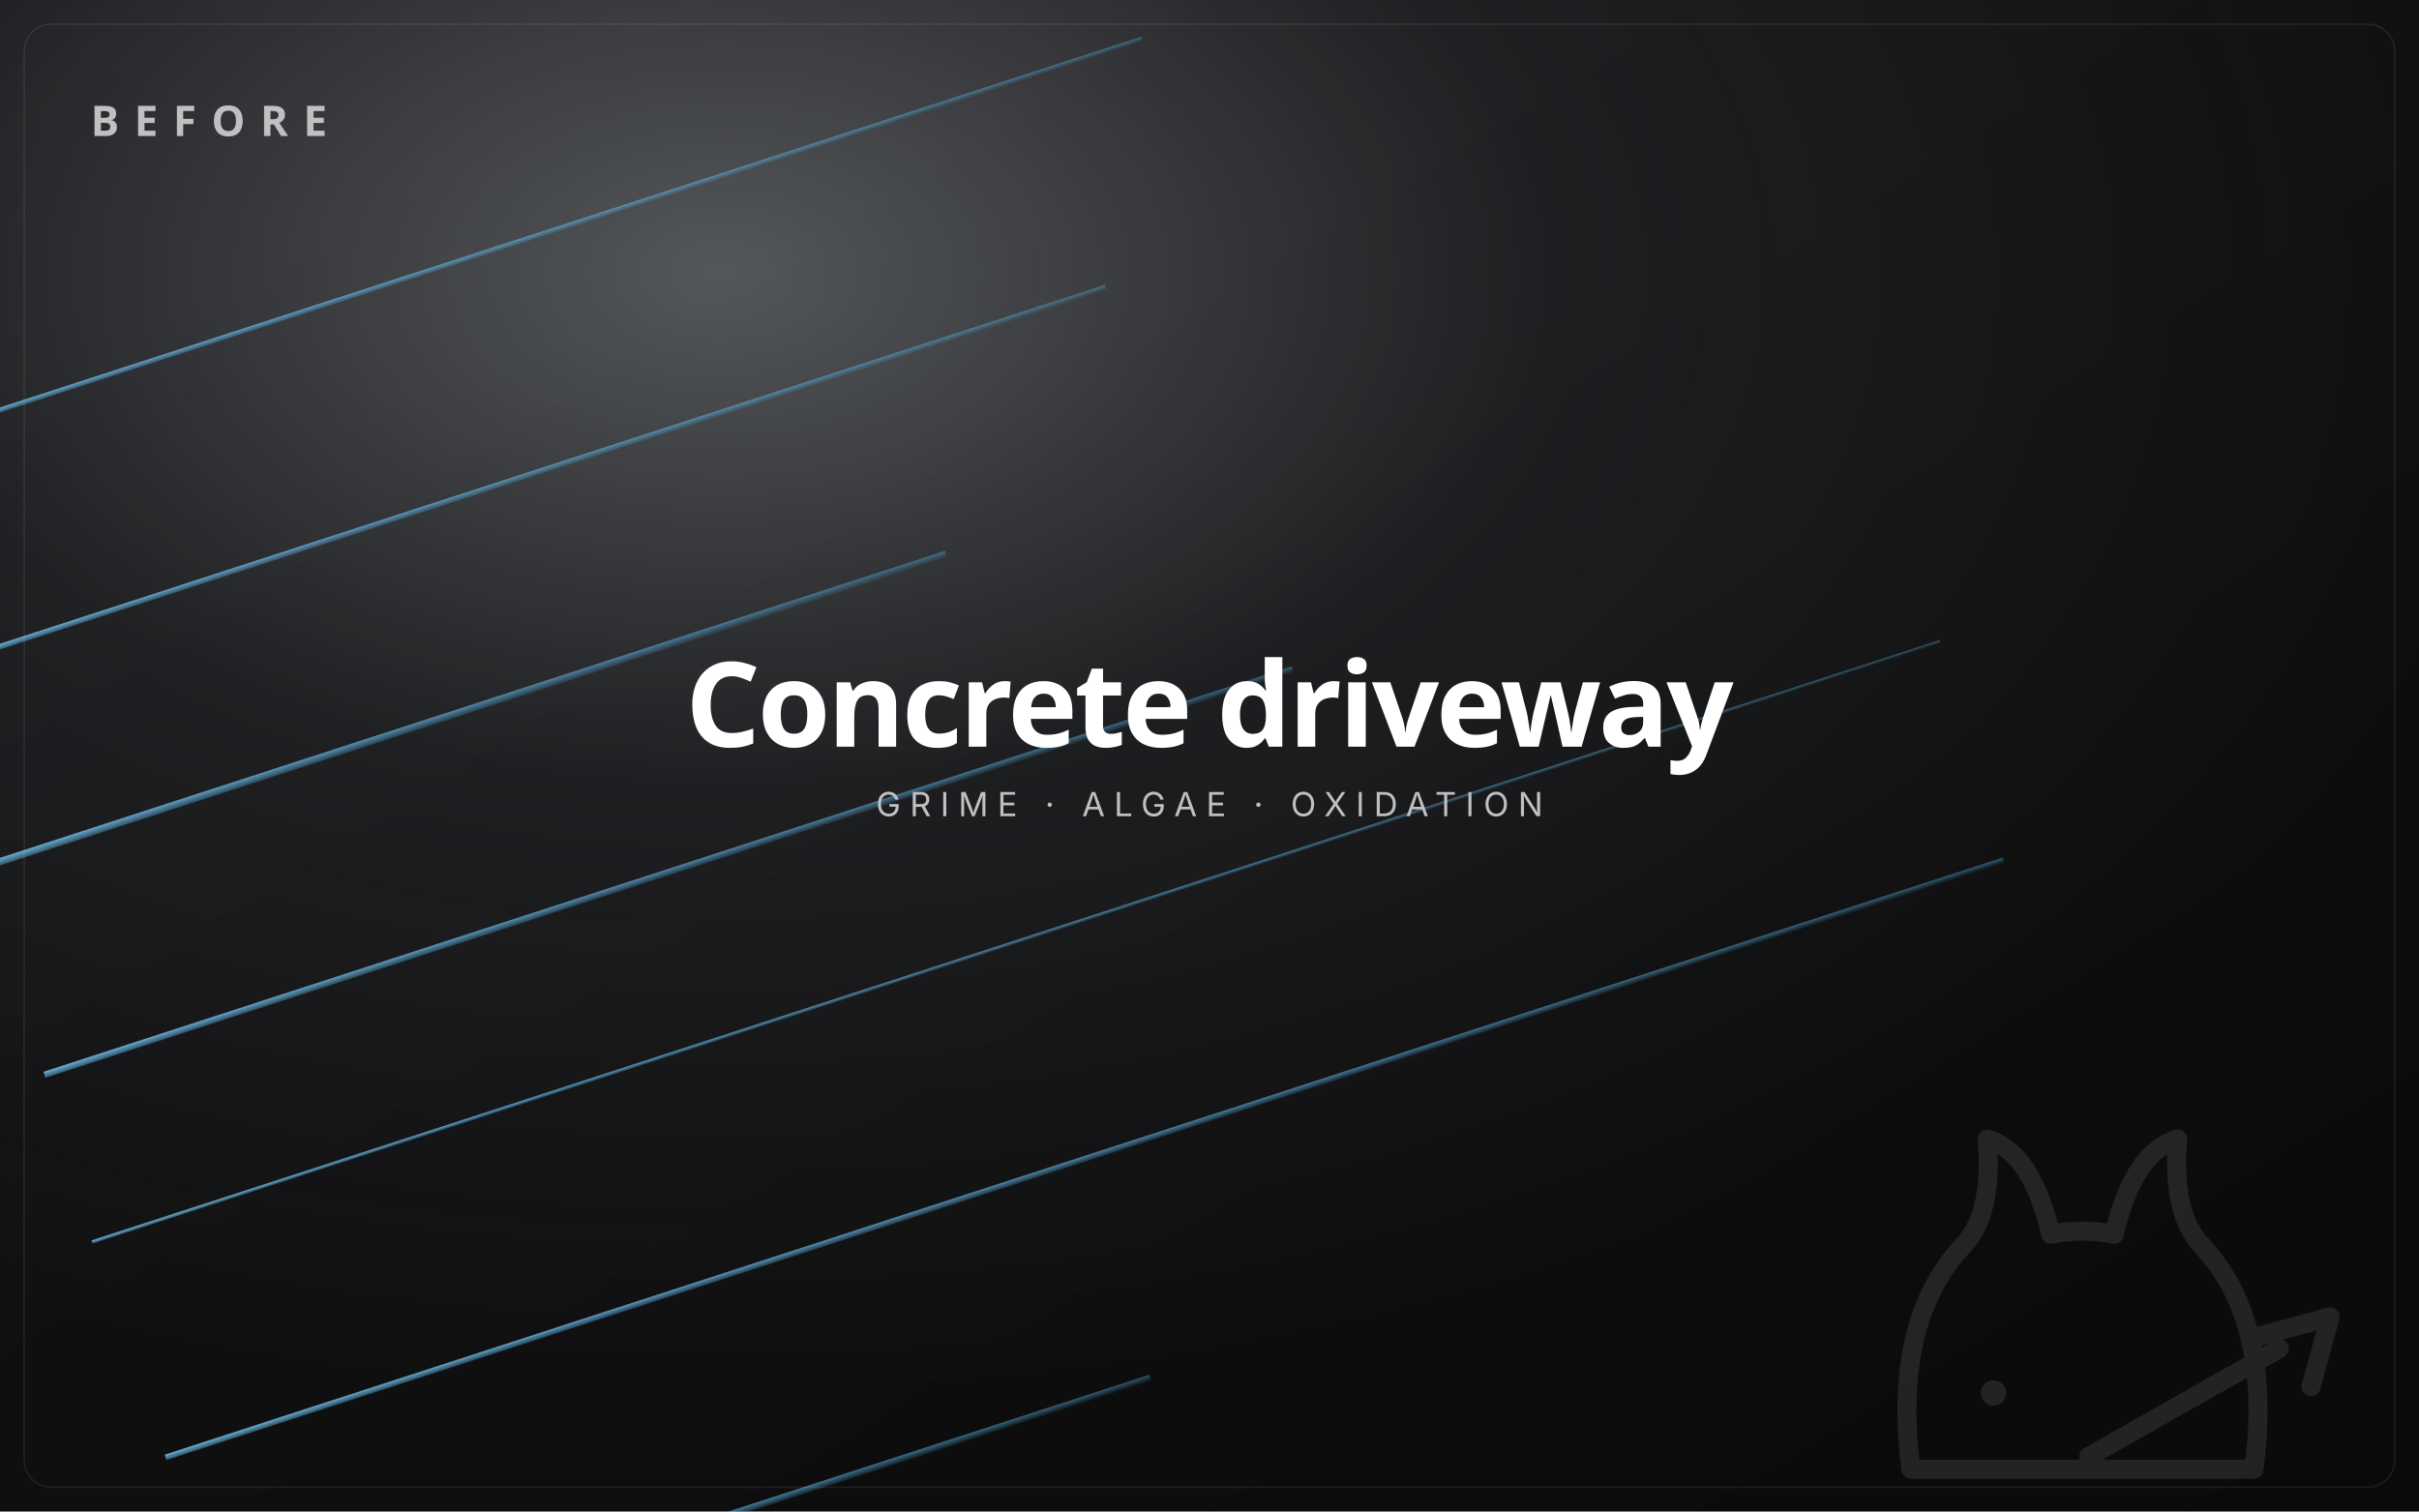
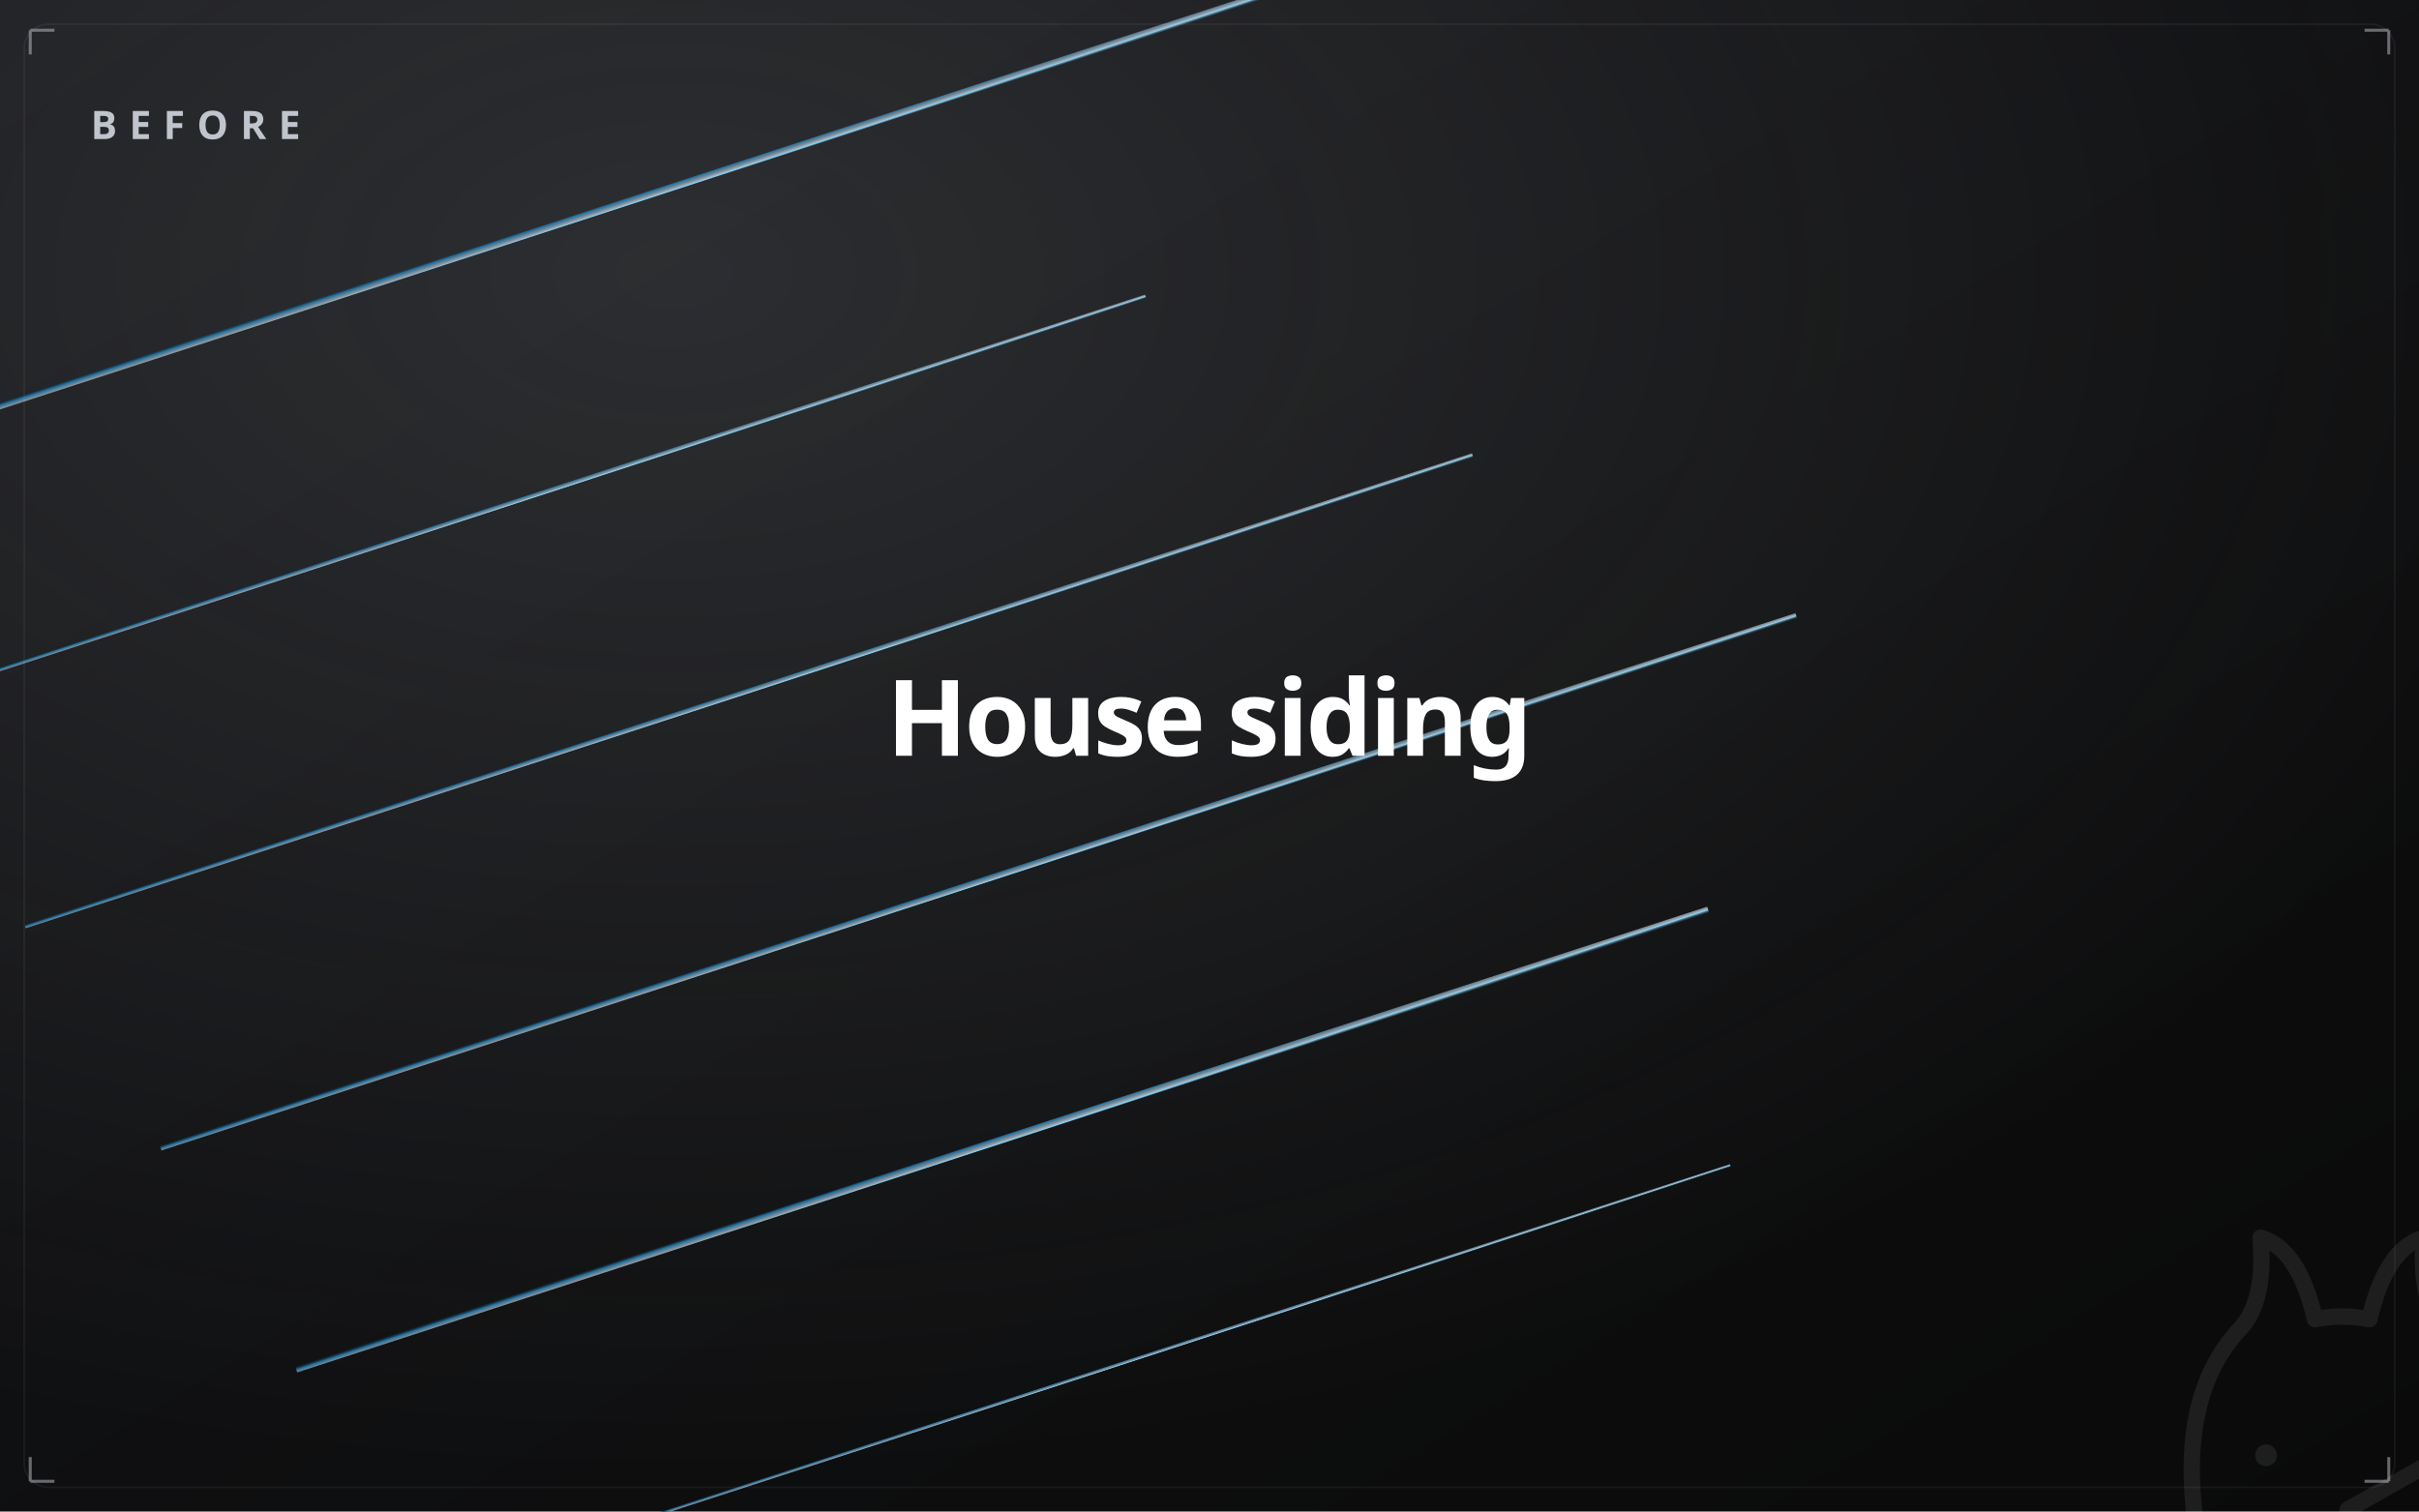
- <svg xmlns="http://www.w3.org/2000/svg" viewBox="0 0 1600 1000" width="1600" height="1000" role="img">
+ <svg xmlns="http://www.w3.org/2000/svg" viewBox="0 0 1600 1000" width="1600" height="1000">
  <defs>
-     <linearGradient id="bg-b2" x1="0" y1="0" x2="1" y2="1">
-       <stop offset="0" stop-color="#141417" />
+     <linearGradient id="bgb2" x1="0" y1="0" x2="1" y2="1">
+       <stop offset="0" stop-color="#141518" />
      <stop offset="1" stop-color="#0a0a0a" />
    </linearGradient>
-     <radialGradient id="glow-b2" cx="30%" cy="18%" r="75%">
-       <stop offset="0" stop-color="#8a8f94" stop-opacity="0.55" />
-       <stop offset="0.45" stop-color="#8a8f94" stop-opacity="0.12" />
+     <linearGradient id="jetb2" x1="0" y1="0" x2="1" y2="1">
+       <stop offset="0" stop-color="transparent" />
+       <stop offset="0.30" stop-color="#1f6f9e" />
+       <stop offset="0.55" stop-color="#8a8f94" />
+       <stop offset="0.72" stop-color="#8fd0f0" />
+       <stop offset="1" stop-color="transparent" />
+     </linearGradient>
+     <radialGradient id="glb2" cx="28%" cy="18%" r="80%">
+       <stop offset="0" stop-color="#8a8f94" stop-opacity="0.22" />
      <stop offset="1" stop-color="#8a8f94" stop-opacity="0" />
    </radialGradient>
-     <linearGradient id="spray-b2" x1="0" y1="0" x2="1" y2="1">
-       <stop offset="0" stop-color="#7cc5ee" stop-opacity="0.9" />
-       <stop offset="1" stop-color="#3b9fd4" stop-opacity="0" />
-     </linearGradient>
-     <filter id="soft-b2">
-       <feGaussianBlur stdDeviation="14" />
-     </filter>
  </defs>
-   <rect width="1600" height="1000" fill="url(#bg-b2)" />
-   <rect width="1600" height="1000" fill="url(#glow-b2)" />
-   <rect x="-1.65" y="33.655" width="905.868" height="3.159" fill="url(#spray-b2)" transform="rotate(-18 800 500)" />
-   <rect x="16.588" y="182.318" width="814" height="3.578" fill="url(#spray-b2)" transform="rotate(-18 800 500)" />
-   <rect x="-11.624" y="317.032" width="687.152" height="4.724" fill="url(#spray-b2)" transform="rotate(-18 800 500)" />
-   <rect x="1.87" y="460.546" width="868.233" height="4.153" fill="url(#spray-b2)" transform="rotate(-18 800 500)" />
-   <rect x="-2.277" y="576.45" width="1285.312" height="2.142" fill="url(#spray-b2)" transform="rotate(-18 800 500)" />
-   <rect x="-0.142" y="726.23" width="1278.402" height="3.707" fill="url(#spray-b2)" transform="rotate(-18 800 500)" />
-   <rect x="-3.925" y="877.214" width="639.475" height="4.292" fill="url(#spray-b2)" transform="rotate(-18 800 500)" />
-   <rect width="1600" height="1000" fill="url(#grain)" opacity="0.05" />
-   <filter id="grain">
-     <feTurbulence type="fractalNoise" baseFrequency="0.9" numOctaves="2" stitchTiles="stitch" />
-     <feColorMatrix type="saturate" values="0" />
-   </filter>
-   <rect x="16" y="16" width="1568" height="968" fill="none" stroke="#ffffff" stroke-opacity="0.08" rx="18" />
-   <g transform="translate(1180 720) scale(2.1)" fill="none" stroke="#ffffff" stroke-width="6" stroke-linecap="round" stroke-linejoin="round" opacity="0.1">
+   <rect width="1600" height="1000" fill="url(#bgb2)" />
+   <rect width="1600" height="1000" fill="url(#glb2)" />
+   <g transform="rotate(-18 800 500)">
+     <rect x="-60" y="30" width="1238.644" height="4.841" fill="url(#jetb2)" />
+     <rect x="-20" y="196.667" width="873.725" height="2.907" fill="url(#jetb2)" />
+     <rect x="20" y="363.333" width="1006.918" height="3.225" fill="url(#jetb2)" />
+     <rect x="60" y="530" width="1137.702" height="4.121" fill="url(#jetb2)" />
+     <rect x="100" y="696.667" width="982.21" height="4.847" fill="url(#jetb2)" />
+     <rect x="140" y="863.333" width="903.888" height="2.063" fill="url(#jetb2)" />
+   </g>
+   <rect x="16" y="16" width="1568" height="968" fill="none" stroke="#fff" stroke-opacity="0.06" rx="16" />
+   <path d="M20 20 h16 M20 20 v16" stroke="#c0c4cc" stroke-opacity="0.5" stroke-width="2" fill="none" />
+   <path d="M1580 20 h-16 M1580 20 v16" stroke="#c0c4cc" stroke-opacity="0.5" stroke-width="2" fill="none" />
+   <path d="M20 980 h16 M20 980 v-16" stroke="#c0c4cc" stroke-opacity="0.5" stroke-width="2" fill="none" />
+   <path d="M1580 980 h-16 M1580 980 v-16" stroke="#c0c4cc" stroke-opacity="0.5" stroke-width="2" fill="none" />
+   <g transform="translate(1380 790) scale(1.8)" fill="none" stroke="#fff" stroke-width="6" stroke-linecap="round" stroke-linejoin="round" opacity="0.08">
    <path d="M40 120 q-6 -46 16 -70 q10 -10 8 -34 q14 4 20 30 q10 -2 20 0 q6 -26 20 -30 q-2 24 8 34 q22 24 16 70 z" />
-     <circle cx="66" cy="96" r="4" fill="#ffffff" stroke="none" />
+     <circle cx="66" cy="96" r="4" fill="#fff" stroke="none" />
    <path d="M96 116 l60 -34 M150 78 l22 -6 -6 22" />
  </g>
-   <text x="60" y="90" font-family="Sora, sans-serif" font-size="28" font-weight="700" letter-spacing="10" fill="#c0c0c0">BEFORE</text>
-   <text x="800" y="494" text-anchor="middle" font-family="Sora, Segoe UI, sans-serif" font-size="78" font-weight="700" letter-spacing="-2" fill="#ffffff">Concrete driveway</text>
-   <text x="800" y="540" text-anchor="middle" font-family="Inter, Segoe UI, sans-serif" font-size="22" letter-spacing="6" fill="#c0c0c0">GRIME · ALGAE · OXIDATION</text>
+   <text x="60" y="92" font-family="Archivo, Segoe UI, sans-serif" font-size="26" font-weight="700" letter-spacing="8" fill="#c0c4cc">BEFORE</text>
+   <text x="800" y="500" text-anchor="middle" font-family="Archivo, Segoe UI, sans-serif" font-size="70" font-weight="800" fill="#fff" letter-spacing="-2">House siding</text>
</svg>
